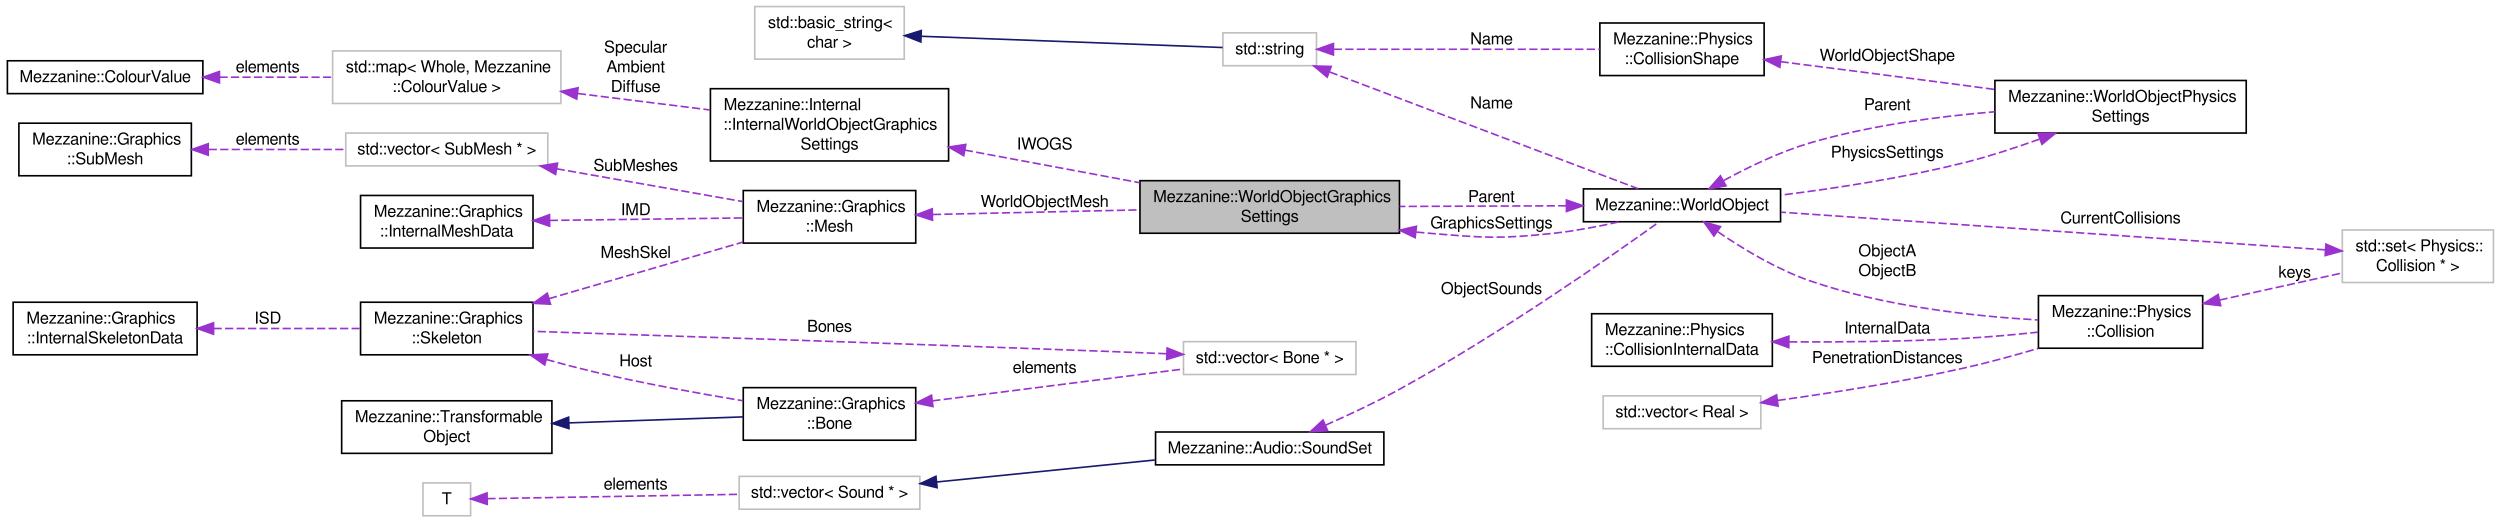
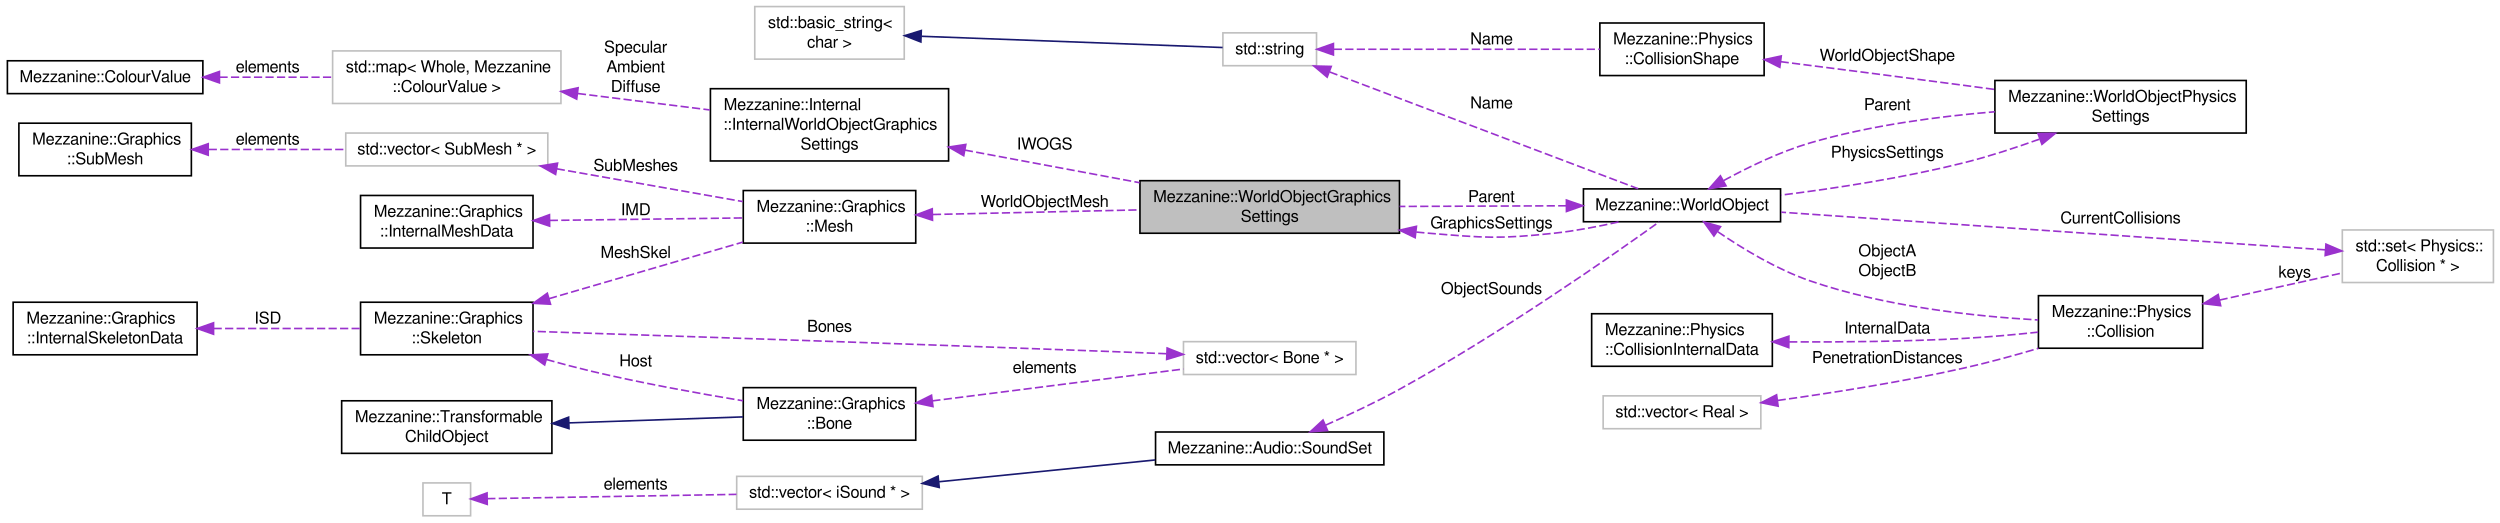
<svg xmlns="http://www.w3.org/2000/svg" xmlns:xlink="http://www.w3.org/1999/xlink" width="1522pt" height="318pt" viewBox="0.00 0.00 1522.00 318.00">
  <g id="graph1" class="graph" transform="scale(1 1) rotate(0) translate(4 314)">
    <g id="node1" class="node">
      <polygon fill="#bfbfbf" stroke="black" points="690,-172 690,-204 848,-204 848,-172 690,-172" />
      <text text-anchor="start" x="698" y="-191" font-family="FreeSans" font-size="10.00">Mezzanine::WorldObjectGraphics</text>
      <text text-anchor="middle" x="769" y="-179" font-family="FreeSans" font-size="10.00">Settings</text>
    </g>
    <g id="node2" class="node">
      <a xlink:href="classMezzanine_1_1WorldObject.xhtml" target="_top" xlink:title="This is the base class from which classes that are insertable into the physical world.">
        <polygon fill="none" stroke="black" points="960,-179 960,-199 1080,-199 1080,-179 960,-179" />
        <text text-anchor="middle" x="1020" y="-186" font-family="FreeSans" font-size="10.00">Mezzanine::WorldObject</text>
      </a>
    </g>
    <g id="edge32" class="edge">
      <path fill="none" stroke="#9a32cd" stroke-dasharray="5,2" d="M858.207,-172.719C860.83,-172.451 863.432,-172.21 866,-172 899.665,-169.242 908.416,-168.383 942,-172 955.091,-173.41 969.207,-176.115 981.785,-178.959" />
      <polygon fill="#9a32cd" stroke="#9a32cd" points="857.552,-169.271 848.009,-173.873 858.339,-176.226 857.552,-169.271" />
      <text text-anchor="middle" x="904" y="-175" font-family="FreeSans" font-size="10.00"> GraphicsSettings</text>
    </g>
    <g id="edge2" class="edge">
      <path fill="none" stroke="#9a32cd" stroke-dasharray="5,2" d="M949.599,-188.72C918.014,-188.594 880.619,-188.445 848.073,-188.315" />
      <polygon fill="#9a32cd" stroke="#9a32cd" points="949.623,-192.22 959.637,-188.76 949.651,-185.22 949.623,-192.22" />
      <text text-anchor="middle" x="904" y="-191" font-family="FreeSans" font-size="10.00"> Parent</text>
    </g>
    <g id="node10" class="node">
      <a xlink:href="classMezzanine_1_1WorldObjectPhysicsSettings.xhtml" target="_top" xlink:title="This is a base helper class for configuring physics settings of a world object.">
        <polygon fill="none" stroke="black" points="1210.5,-233 1210.5,-265 1363.5,-265 1363.5,-233 1210.5,-233" />
        <text text-anchor="start" x="1218.5" y="-252" font-family="FreeSans" font-size="10.00">Mezzanine::WorldObjectPhysics</text>
        <text text-anchor="middle" x="1287" y="-240" font-family="FreeSans" font-size="10.00">Settings</text>
      </a>
    </g>
    <g id="edge12" class="edge">
      <path fill="none" stroke="#9a32cd" stroke-dasharray="5,2" d="M1045.42,-204.102C1060.25,-212.212 1079.62,-221.622 1098,-227 1134.14,-237.574 1175.58,-243.093 1210.42,-245.963" />
      <polygon fill="#9a32cd" stroke="#9a32cd" points="1046.81,-200.87 1036.38,-199.016 1043.38,-206.97 1046.81,-200.87" />
      <text text-anchor="middle" x="1145" y="-247" font-family="FreeSans" font-size="10.00"> Parent</text>
    </g>
    <g id="node22" class="node">
      <a xlink:href="classMezzanine_1_1Physics_1_1Collision.xhtml" target="_top" xlink:title="This is an event class used to track collsions in the physics world.">
        <polygon fill="none" stroke="black" points="1237,-102 1237,-134 1337,-134 1337,-102 1237,-102" />
        <text text-anchor="start" x="1245" y="-121" font-family="FreeSans" font-size="10.00">Mezzanine::Physics</text>
        <text text-anchor="middle" x="1287" y="-109" font-family="FreeSans" font-size="10.00">::Collision</text>
      </a>
    </g>
    <g id="edge28" class="edge">
      <path fill="none" stroke="#9a32cd" stroke-dasharray="5,2" d="M1041.81,-172.894C1056.84,-162.637 1077.69,-150.005 1098,-143 1143.37,-127.35 1197.98,-121.408 1236.8,-119.197" />
      <polygon fill="#9a32cd" stroke="#9a32cd" points="1039.43,-170.288 1033.27,-178.902 1043.46,-176.015 1039.43,-170.288" />
      <text text-anchor="middle" x="1145" y="-158" font-family="FreeSans" font-size="10.00"> ObjectA</text>
      <text text-anchor="middle" x="1145" y="-146" font-family="FreeSans" font-size="10.00">ObjectB</text>
    </g>
    <g id="node4" class="node">
      <a xlink:href="classMezzanine_1_1Audio_1_1SoundSet.xhtml" target="_top" xlink:title="This is a vector that stores sounds.">
        <polygon fill="none" stroke="black" points="699.5,-31 699.5,-51 838.5,-51 838.5,-31 699.5,-31" />
        <text text-anchor="middle" x="769" y="-38" font-family="FreeSans" font-size="10.00">Mezzanine::Audio::SoundSet</text>
      </a>
    </g>
    <g id="edge4" class="edge">
      <path fill="none" stroke="#9a32cd" stroke-dasharray="5,2" d="M803.036,-55.175C817.18,-61.406 833.618,-69.098 848,-77 909.212,-110.63 977.517,-158.417 1006.17,-178.969" />
      <polygon fill="#9a32cd" stroke="#9a32cd" points="804.231,-51.878 793.664,-51.109 801.445,-58.3 804.231,-51.878" />
      <text text-anchor="middle" x="904" y="-135" font-family="FreeSans" font-size="10.00"> ObjectSounds</text>
    </g>
    <g id="node6" class="node">
      <a xlink:title="STL class.">
-         <polygon fill="none" stroke="#bfbfbf" points="446,-4 446,-24 556,-24 556,-4 446,-4" />
-         <text text-anchor="middle" x="501" y="-11" font-family="FreeSans" font-size="10.00">std::vector&lt; Sound * &gt;</text>
+         <polygon fill="none" stroke="#bfbfbf" points="444.5,-4 444.5,-24 557.5,-24 557.5,-4 444.5,-4" />
+         <text text-anchor="middle" x="501" y="-11" font-family="FreeSans" font-size="10.00">std::vector&lt; iSound * &gt;</text>
      </a>
    </g>
    <g id="edge6" class="edge">
-       <path fill="none" stroke="midnightblue" d="M566.173,-20.566C606.394,-24.618 657.972,-29.814 699.05,-33.953" />
-       <polygon fill="midnightblue" stroke="midnightblue" points="566.505,-17.082 556.205,-19.562 565.804,-24.047 566.505,-17.082" />
+       <path fill="none" stroke="midnightblue" d="M567.707,-20.721C607.755,-24.755 658.633,-29.881 699.218,-33.97" />
+       <polygon fill="midnightblue" stroke="midnightblue" points="567.809,-17.213 557.508,-19.693 567.107,-24.178 567.809,-17.213" />
    </g>
    <g id="node8" class="node">
      <polygon fill="none" stroke="#bfbfbf" points="253.5,-0 253.5,-20 282.5,-20 282.5,-0 253.5,-0" />
      <text text-anchor="middle" x="268" y="-7" font-family="FreeSans" font-size="10.00">T</text>
    </g>
    <g id="edge8" class="edge">
-       <path fill="none" stroke="#9a32cd" stroke-dasharray="5,2" d="M292.719,-10.424C328.919,-11.046 397.312,-12.22 445.84,-13.053" />
+       <path fill="none" stroke="#9a32cd" stroke-dasharray="5,2" d="M292.614,-10.423C328.414,-11.037 395.858,-12.195 444.332,-13.027" />
      <polygon fill="#9a32cd" stroke="#9a32cd" points="292.634,-6.922 282.575,-10.25 292.514,-13.921 292.634,-6.922" />
      <text text-anchor="middle" x="383" y="-16" font-family="FreeSans" font-size="10.00"> elements</text>
    </g>
    <g id="edge10" class="edge">
      <path fill="none" stroke="#9a32cd" stroke-dasharray="5,2" d="M1237.55,-229.257C1223.05,-224.028 1207.04,-218.791 1192,-215 1155.39,-205.775 1113.53,-199.36 1080.27,-195.21" />
      <polygon fill="#9a32cd" stroke="#9a32cd" points="1236.72,-232.683 1247.32,-232.858 1239.14,-226.115 1236.72,-232.683" />
      <text text-anchor="middle" x="1145" y="-218" font-family="FreeSans" font-size="10.00"> PhysicsSettings</text>
    </g>
    <g id="node13" class="node">
      <a xlink:href="classMezzanine_1_1Physics_1_1CollisionShape.xhtml" target="_top" xlink:title="This is the base class for all collision shapes.">
        <polygon fill="none" stroke="black" points="970,-268 970,-300 1070,-300 1070,-268 970,-268" />
        <text text-anchor="start" x="978" y="-287" font-family="FreeSans" font-size="10.00">Mezzanine::Physics</text>
        <text text-anchor="middle" x="1020" y="-275" font-family="FreeSans" font-size="10.00">::CollisionShape</text>
      </a>
    </g>
    <g id="edge14" class="edge">
      <path fill="none" stroke="#9a32cd" stroke-dasharray="5,2" d="M1080.03,-276.453C1113.07,-272.266 1154.81,-266.923 1192,-262 1197.94,-261.214 1204.09,-260.391 1210.27,-259.559" />
      <polygon fill="#9a32cd" stroke="#9a32cd" points="1079.55,-272.986 1070.07,-277.714 1080.43,-279.931 1079.55,-272.986" />
      <text text-anchor="middle" x="1145" y="-277" font-family="FreeSans" font-size="10.00"> WorldObjectShape</text>
    </g>
    <g id="node15" class="node">
      <a xlink:title="STL class.">
        <polygon fill="none" stroke="#bfbfbf" points="740.5,-274 740.5,-294 797.5,-294 797.5,-274 740.5,-274" />
        <text text-anchor="middle" x="769" y="-281" font-family="FreeSans" font-size="10.00">std::string</text>
      </a>
    </g>
    <g id="edge20" class="edge">
      <path fill="none" stroke="#9a32cd" stroke-dasharray="5,2" d="M805.511,-270.181C856.589,-250.849 948.173,-216.186 993.332,-199.094" />
      <polygon fill="#9a32cd" stroke="#9a32cd" points="803.975,-267.02 795.861,-273.833 806.453,-273.567 803.975,-267.02" />
      <text text-anchor="middle" x="904" y="-248" font-family="FreeSans" font-size="10.00"> Name</text>
    </g>
    <g id="edge16" class="edge">
      <path fill="none" stroke="#9a32cd" stroke-dasharray="5,2" d="M807.995,-284C851.59,-284 922.307,-284 969.951,-284" />
      <polygon fill="#9a32cd" stroke="#9a32cd" points="807.793,-280.5 797.793,-284 807.793,-287.5 807.793,-280.5" />
      <text text-anchor="middle" x="904" y="-287" font-family="FreeSans" font-size="10.00"> Name</text>
    </g>
    <g id="node17" class="node">
      <a xlink:title="STL class.">
        <polygon fill="none" stroke="#bfbfbf" points="455.5,-278 455.5,-310 546.5,-310 546.5,-278 455.5,-278" />
        <text text-anchor="start" x="463.5" y="-297" font-family="FreeSans" font-size="10.00">std::basic_string&lt;</text>
        <text text-anchor="middle" x="501" y="-285" font-family="FreeSans" font-size="10.00"> char &gt;</text>
      </a>
    </g>
    <g id="edge18" class="edge">
      <path fill="none" stroke="midnightblue" d="M556.873,-291.915C612.829,-289.827 696.716,-286.697 740.34,-285.069" />
      <polygon fill="midnightblue" stroke="midnightblue" points="556.629,-288.422 546.766,-292.292 556.89,-295.417 556.629,-288.422" />
    </g>
    <g id="node20" class="node">
      <polygon fill="none" stroke="#bfbfbf" points="1422,-142 1422,-174 1514,-174 1514,-142 1422,-142" />
      <text text-anchor="start" x="1430" y="-161" font-family="FreeSans" font-size="10.00">std::set&lt; Physics::</text>
      <text text-anchor="middle" x="1468" y="-149" font-family="FreeSans" font-size="10.00">Collision * &gt;</text>
    </g>
    <g id="edge22" class="edge">
      <path fill="none" stroke="#9a32cd" stroke-dasharray="5,2" d="M1411.57,-161.905C1326.84,-167.768 1167.43,-178.798 1080.42,-184.819" />
      <polygon fill="#9a32cd" stroke="#9a32cd" points="1412.04,-165.381 1421.77,-161.199 1411.56,-158.397 1412.04,-165.381" />
      <text text-anchor="middle" x="1287" y="-178" font-family="FreeSans" font-size="10.00"> CurrentCollisions</text>
    </g>
    <g id="edge24" class="edge">
      <path fill="none" stroke="#9a32cd" stroke-dasharray="5,2" d="M1347.26,-131.318C1371.59,-136.693 1399.2,-142.796 1421.88,-147.807" />
      <polygon fill="#9a32cd" stroke="#9a32cd" points="1347.94,-127.883 1337.42,-129.142 1346.43,-134.718 1347.94,-127.883" />
      <text text-anchor="middle" x="1393" y="-145" font-family="FreeSans" font-size="10.00"> keys</text>
    </g>
    <g id="node24" class="node">
      <polygon fill="none" stroke="#bfbfbf" points="972,-53 972,-73 1068,-73 1068,-53 972,-53" />
      <text text-anchor="middle" x="1020" y="-60" font-family="FreeSans" font-size="10.00">std::vector&lt; Real &gt;</text>
    </g>
    <g id="edge26" class="edge">
      <path fill="none" stroke="#9a32cd" stroke-dasharray="5,2" d="M1078.22,-70.208C1111.7,-74.834 1154.45,-81.557 1192,-90 1206.76,-93.319 1222.6,-97.665 1237.03,-101.94" />
      <polygon fill="#9a32cd" stroke="#9a32cd" points="1078.52,-66.716 1068.14,-68.84 1077.58,-73.653 1078.52,-66.716" />
      <text text-anchor="middle" x="1145" y="-93" font-family="FreeSans" font-size="10.00"> PenetrationDistances</text>
    </g>
    <g id="node27" class="node">
      <a xlink:href="structMezzanine_1_1Physics_1_1CollisionInternalData.xhtml" target="_top" xlink:title="Used to insulate the interface from the implementation details for bullet.">
        <polygon fill="none" stroke="black" points="965,-91 965,-123 1075,-123 1075,-91 965,-91" />
        <text text-anchor="start" x="973" y="-110" font-family="FreeSans" font-size="10.00">Mezzanine::Physics</text>
        <text text-anchor="middle" x="1020" y="-98" font-family="FreeSans" font-size="10.00">::CollisionInternalData</text>
      </a>
    </g>
    <g id="edge30" class="edge">
      <path fill="none" stroke="#9a32cd" stroke-dasharray="5,2" d="M1085.22,-105.86C1117.39,-105.685 1156.76,-106.047 1192,-108 1206.57,-108.807 1222.35,-110.241 1236.79,-111.776" />
      <polygon fill="#9a32cd" stroke="#9a32cd" points="1085.01,-102.361 1075.04,-105.935 1085.07,-109.361 1085.01,-102.361" />
      <text text-anchor="middle" x="1145" y="-111" font-family="FreeSans" font-size="10.00"> InternalData</text>
    </g>
    <g id="node30" class="node">
      <a xlink:href="classMezzanine_1_1Graphics_1_1Mesh.xhtml" target="_top" xlink:title="This class is used to check and modify the properties of a graphics mesh.">
        <polygon fill="none" stroke="black" points="448.5,-166 448.5,-198 553.5,-198 553.5,-166 448.5,-166" />
        <text text-anchor="start" x="456.5" y="-185" font-family="FreeSans" font-size="10.00">Mezzanine::Graphics</text>
        <text text-anchor="middle" x="501" y="-173" font-family="FreeSans" font-size="10.00">::Mesh</text>
      </a>
    </g>
    <g id="edge34" class="edge">
      <path fill="none" stroke="#9a32cd" stroke-dasharray="5,2" d="M563.94,-183.409C601.539,-184.251 649.641,-185.328 689.807,-186.227" />
      <polygon fill="#9a32cd" stroke="#9a32cd" points="563.704,-179.903 553.628,-183.178 563.548,-186.901 563.704,-179.903" />
      <text text-anchor="middle" x="632" y="-188" font-family="FreeSans" font-size="10.00"> WorldObjectMesh</text>
    </g>
    <g id="node32" class="node">
      <a xlink:href="classMezzanine_1_1Graphics_1_1InternalMeshData.xhtml" target="_top" xlink:title="This class is used to store the internal structures needed by the Mesh class.">
        <polygon fill="none" stroke="black" points="215.5,-163 215.5,-195 320.5,-195 320.5,-163 215.5,-163" />
        <text text-anchor="start" x="223.5" y="-182" font-family="FreeSans" font-size="10.00">Mezzanine::Graphics</text>
        <text text-anchor="middle" x="268" y="-170" font-family="FreeSans" font-size="10.00">::InternalMeshData</text>
      </a>
    </g>
    <g id="edge36" class="edge">
      <path fill="none" stroke="#9a32cd" stroke-dasharray="5,2" d="M330.684,-179.807C367.426,-180.28 413.321,-180.871 448.208,-181.32" />
      <polygon fill="#9a32cd" stroke="#9a32cd" points="330.625,-176.306 320.58,-179.677 330.534,-183.306 330.625,-176.306" />
      <text text-anchor="middle" x="383" y="-183" font-family="FreeSans" font-size="10.00"> IMD</text>
    </g>
    <g id="node34" class="node">
      <a xlink:href="classMezzanine_1_1Graphics_1_1Skeleton.xhtml" target="_top" xlink:title="This class encapsulates the Skeletal animation functionality of a Mesh.">
        <polygon fill="none" stroke="black" points="215.5,-98 215.5,-130 320.5,-130 320.5,-98 215.5,-98" />
        <text text-anchor="start" x="223.5" y="-117" font-family="FreeSans" font-size="10.00">Mezzanine::Graphics</text>
        <text text-anchor="middle" x="268" y="-105" font-family="FreeSans" font-size="10.00">::Skeleton</text>
      </a>
    </g>
    <g id="edge38" class="edge">
      <path fill="none" stroke="#9a32cd" stroke-dasharray="5,2" d="M330.213,-132.157C367.034,-142.902 413.172,-156.368 448.208,-166.593" />
      <polygon fill="#9a32cd" stroke="#9a32cd" points="331.16,-128.787 320.58,-129.345 329.199,-135.507 331.16,-128.787" />
      <text text-anchor="middle" x="383" y="-157" font-family="FreeSans" font-size="10.00"> MeshSkel</text>
    </g>
    <g id="node38" class="node">
      <a xlink:href="classMezzanine_1_1Graphics_1_1Bone.xhtml" target="_top" xlink:title="This class encapsulates the bones contained in a skeleton used for animation.">
        <polygon fill="none" stroke="black" points="448.5,-46 448.5,-78 553.5,-78 553.5,-46 448.5,-46" />
        <text text-anchor="start" x="456.5" y="-65" font-family="FreeSans" font-size="10.00">Mezzanine::Graphics</text>
        <text text-anchor="middle" x="501" y="-53" font-family="FreeSans" font-size="10.00">::Bone</text>
      </a>
    </g>
    <g id="edge46" class="edge">
      <path fill="none" stroke="#9a32cd" stroke-dasharray="5,2" d="M328.702,-95.121C337.808,-92.564 347.12,-90.101 356,-88 386.363,-80.815 420.718,-74.574 448.363,-70.008" />
      <polygon fill="#9a32cd" stroke="#9a32cd" points="327.581,-91.801 318.932,-97.92 329.509,-98.531 327.581,-91.801" />
      <text text-anchor="middle" x="383" y="-91" font-family="FreeSans" font-size="10.00"> Host</text>
    </g>
    <g id="node36" class="node">
      <polygon fill="none" stroke="#bfbfbf" points="716.5,-86 716.5,-106 821.5,-106 821.5,-86 716.5,-86" />
      <text text-anchor="middle" x="769" y="-93" font-family="FreeSans" font-size="10.00">std::vector&lt; Bone * &gt;</text>
    </g>
    <g id="edge40" class="edge">
      <path fill="none" stroke="#9a32cd" stroke-dasharray="5,2" d="M706.107,-98.654C694.754,-99.116 683.025,-99.582 672,-100 545.94,-104.783 397.729,-109.752 320.622,-112.287" />
      <polygon fill="#9a32cd" stroke="#9a32cd" points="706.547,-102.139 716.395,-98.232 706.26,-95.145 706.547,-102.139" />
      <text text-anchor="middle" x="501" y="-112" font-family="FreeSans" font-size="10.00"> Bones</text>
    </g>
    <g id="edge42" class="edge">
      <path fill="none" stroke="#9a32cd" stroke-dasharray="5,2" d="M563.577,-69.939C610.023,-75.831 672.643,-83.776 716.492,-89.338" />
      <polygon fill="#9a32cd" stroke="#9a32cd" points="563.989,-66.463 553.628,-68.677 563.108,-73.408 563.989,-66.463" />
      <text text-anchor="middle" x="632" y="-87" font-family="FreeSans" font-size="10.00"> elements</text>
    </g>
    <g id="node40" class="node">
-       <a xlink:href="classMezzanine_1_1TransformableObject.xhtml" target="_top" xlink:title="This is an interface for all 3D objects that can have their full transforms manipulated.">
+       <a xlink:href="classMezzanine_1_1TransformableChildObject.xhtml" target="_top" xlink:title="This is an interface for all child 3D objects that can have their full transforms manipulated...">
        <polygon fill="none" stroke="black" points="204,-38 204,-70 332,-70 332,-38 204,-38" />
        <text text-anchor="start" x="212" y="-57" font-family="FreeSans" font-size="10.00">Mezzanine::Transformable</text>
-         <text text-anchor="middle" x="268" y="-45" font-family="FreeSans" font-size="10.00">Object</text>
+         <text text-anchor="middle" x="268" y="-45" font-family="FreeSans" font-size="10.00">ChildObject</text>
      </a>
    </g>
    <g id="edge44" class="edge">
      <path fill="none" stroke="midnightblue" d="M342.319,-56.552C376.811,-57.736 417.007,-59.116 448.312,-60.191" />
      <polygon fill="midnightblue" stroke="midnightblue" points="342.399,-53.053 332.285,-56.207 342.159,-60.048 342.399,-53.053" />
    </g>
    <g id="node43" class="node">
      <a xlink:href="classMezzanine_1_1Graphics_1_1InternalSkeletonData.xhtml" target="_top" xlink:title="This class is used to store the internal structures needed by the Skeleton class.">
        <polygon fill="none" stroke="black" points="4,-98 4,-130 116,-130 116,-98 4,-98" />
        <text text-anchor="start" x="12" y="-117" font-family="FreeSans" font-size="10.00">Mezzanine::Graphics</text>
        <text text-anchor="middle" x="60" y="-105" font-family="FreeSans" font-size="10.00">::InternalSkeletonData</text>
      </a>
    </g>
    <g id="edge48" class="edge">
      <path fill="none" stroke="#9a32cd" stroke-dasharray="5,2" d="M126.022,-114C154.903,-114 188.312,-114 215.464,-114" />
      <polygon fill="#9a32cd" stroke="#9a32cd" points="126.014,-110.5 116.014,-114 126.014,-117.5 126.014,-110.5" />
      <text text-anchor="middle" x="159" y="-117" font-family="FreeSans" font-size="10.00"> ISD</text>
    </g>
    <g id="node45" class="node">
      <polygon fill="none" stroke="#bfbfbf" points="206.5,-213 206.5,-233 329.5,-233 329.5,-213 206.5,-213" />
      <text text-anchor="middle" x="268" y="-220" font-family="FreeSans" font-size="10.00">std::vector&lt; SubMesh * &gt;</text>
    </g>
    <g id="edge50" class="edge">
      <path fill="none" stroke="#9a32cd" stroke-dasharray="5,2" d="M334.924,-211.224C370.899,-204.893 414.626,-197.199 448.18,-191.295" />
      <polygon fill="#9a32cd" stroke="#9a32cd" points="334.24,-207.79 324.998,-212.97 335.453,-214.684 334.24,-207.79" />
      <text text-anchor="middle" x="383" y="-210" font-family="FreeSans" font-size="10.00"> SubMeshes</text>
    </g>
    <g id="node47" class="node">
      <a xlink:href="classMezzanine_1_1Graphics_1_1SubMesh.xhtml" target="_top" xlink:title="This class represents a sub-section of an overall mesh.">
        <polygon fill="none" stroke="black" points="7.5,-207 7.5,-239 112.5,-239 112.5,-207 7.5,-207" />
        <text text-anchor="start" x="15.5" y="-226" font-family="FreeSans" font-size="10.00">Mezzanine::Graphics</text>
        <text text-anchor="middle" x="60" y="-214" font-family="FreeSans" font-size="10.00">::SubMesh</text>
      </a>
    </g>
    <g id="edge52" class="edge">
      <path fill="none" stroke="#9a32cd" stroke-dasharray="5,2" d="M123.047,-223C149.496,-223 180.151,-223 206.439,-223" />
      <polygon fill="#9a32cd" stroke="#9a32cd" points="122.756,-219.5 112.756,-223 122.756,-226.5 122.756,-219.5" />
      <text text-anchor="middle" x="159" y="-226" font-family="FreeSans" font-size="10.00"> elements</text>
    </g>
    <g id="node49" class="node">
      <a xlink:href="classMezzanine_1_1Internal_1_1InternalWorldObjectGraphicsSettings.xhtml" target="_top" xlink:title="Used to store internal data about an world objects.">
        <polygon fill="none" stroke="black" points="428.5,-216 428.5,-260 573.5,-260 573.5,-216 428.5,-216" />
        <text text-anchor="start" x="436.5" y="-247" font-family="FreeSans" font-size="10.00">Mezzanine::Internal</text>
        <text text-anchor="start" x="436.5" y="-235" font-family="FreeSans" font-size="10.00">::InternalWorldObjectGraphics</text>
        <text text-anchor="middle" x="501" y="-223" font-family="FreeSans" font-size="10.00">Settings</text>
      </a>
    </g>
    <g id="edge54" class="edge">
      <path fill="none" stroke="#9a32cd" stroke-dasharray="5,2" d="M583.39,-222.629C617.253,-216.311 656.305,-209.025 689.826,-202.771" />
      <polygon fill="#9a32cd" stroke="#9a32cd" points="582.713,-219.195 573.525,-224.469 583.997,-226.076 582.713,-219.195" />
      <text text-anchor="middle" x="632" y="-223" font-family="FreeSans" font-size="10.00"> IWOGS</text>
    </g>
    <g id="node51" class="node">
      <polygon fill="none" stroke="#bfbfbf" points="198.5,-251 198.5,-283 337.5,-283 337.5,-251 198.5,-251" />
      <text text-anchor="start" x="206.5" y="-270" font-family="FreeSans" font-size="10.00">std::map&lt; Whole, Mezzanine</text>
      <text text-anchor="middle" x="268" y="-258" font-family="FreeSans" font-size="10.00">::ColourValue &gt;</text>
    </g>
    <g id="edge56" class="edge">
      <path fill="none" stroke="#9a32cd" stroke-dasharray="5,2" d="M347.806,-257.067C373.85,-253.826 402.619,-250.245 428.127,-247.07" />
      <polygon fill="#9a32cd" stroke="#9a32cd" points="347.083,-253.63 337.592,-258.338 347.948,-260.576 347.083,-253.63" />
      <text text-anchor="middle" x="383" y="-282" font-family="FreeSans" font-size="10.00"> Specular</text>
      <text text-anchor="middle" x="383" y="-270" font-family="FreeSans" font-size="10.00">Ambient</text>
      <text text-anchor="middle" x="383" y="-258" font-family="FreeSans" font-size="10.00">Diffuse</text>
    </g>
    <g id="node53" class="node">
      <a xlink:href="classMezzanine_1_1ColourValue.xhtml" target="_top" xlink:title="This is a simple class for holding 4 reals representing the colour any give object or lightsource can...">
        <polygon fill="none" stroke="black" points="0.5,-257 0.5,-277 119.5,-277 119.5,-257 0.5,-257" />
        <text text-anchor="middle" x="60" y="-264" font-family="FreeSans" font-size="10.00">Mezzanine::ColourValue</text>
      </a>
    </g>
    <g id="edge58" class="edge">
      <path fill="none" stroke="#9a32cd" stroke-dasharray="5,2" d="M129.609,-267C151.78,-267 176.301,-267 198.467,-267" />
      <polygon fill="#9a32cd" stroke="#9a32cd" points="129.604,-263.5 119.604,-267 129.604,-270.5 129.604,-263.5" />
      <text text-anchor="middle" x="159" y="-270" font-family="FreeSans" font-size="10.00"> elements</text>
    </g>
  </g>
</svg>
